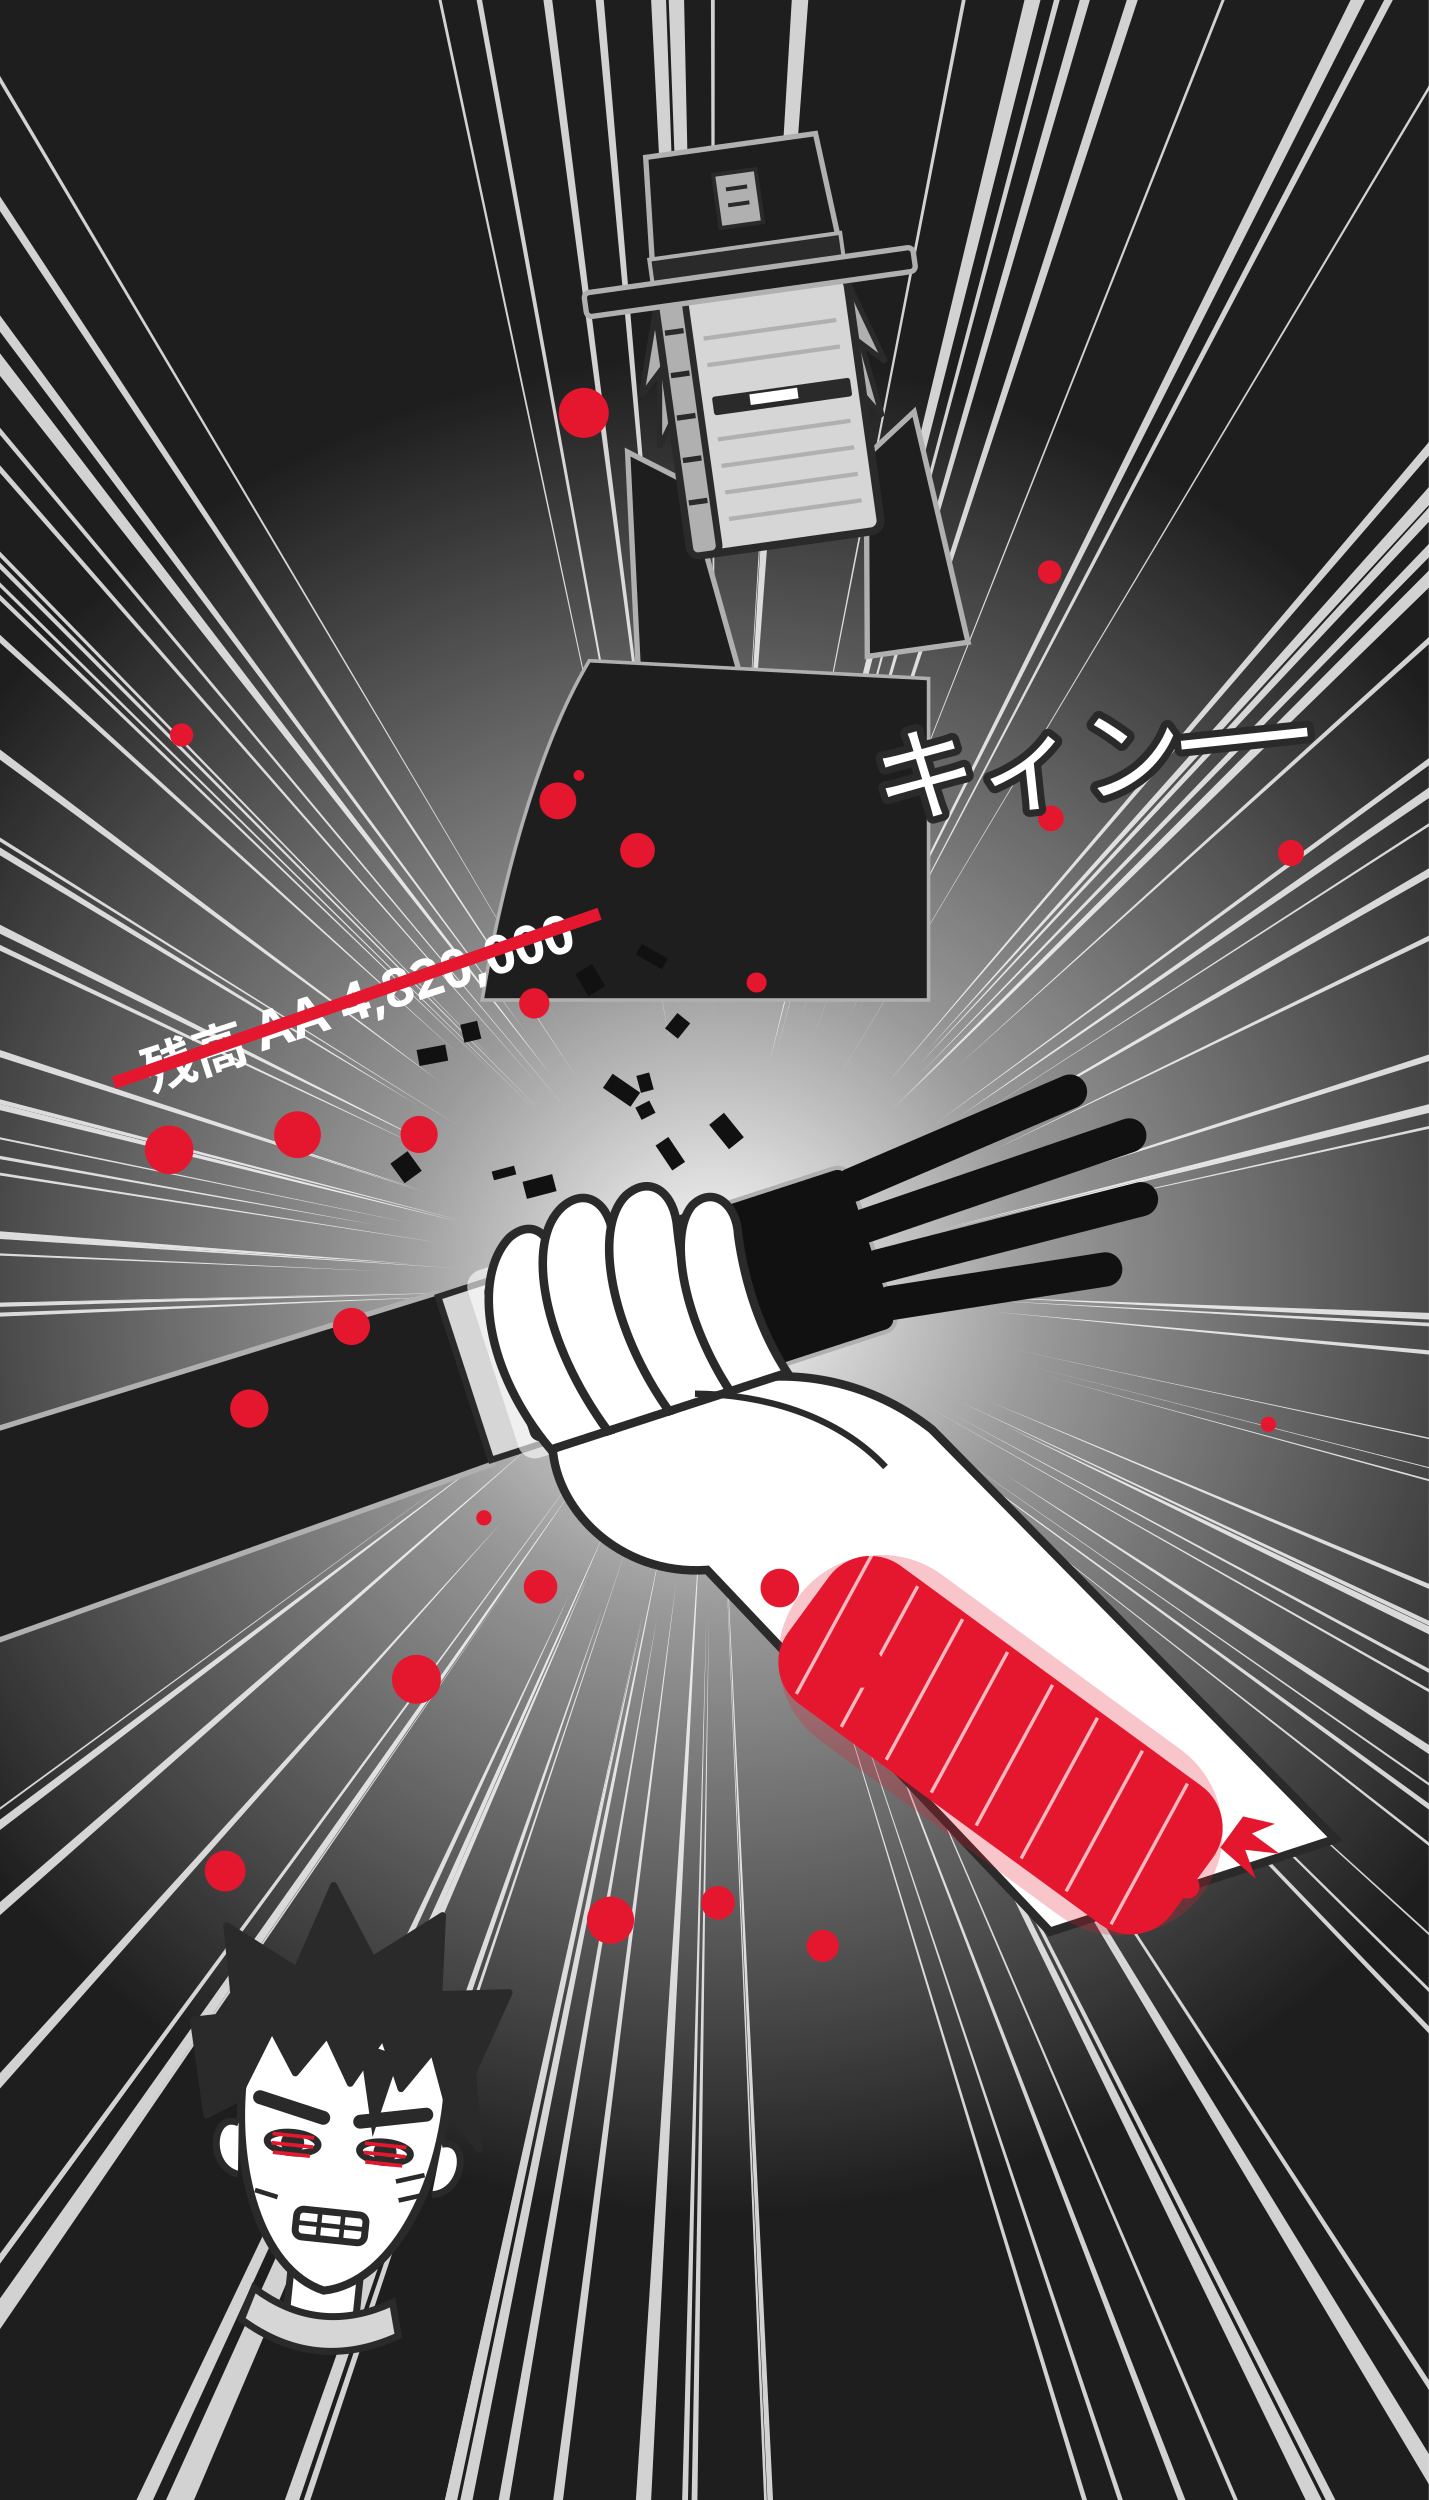
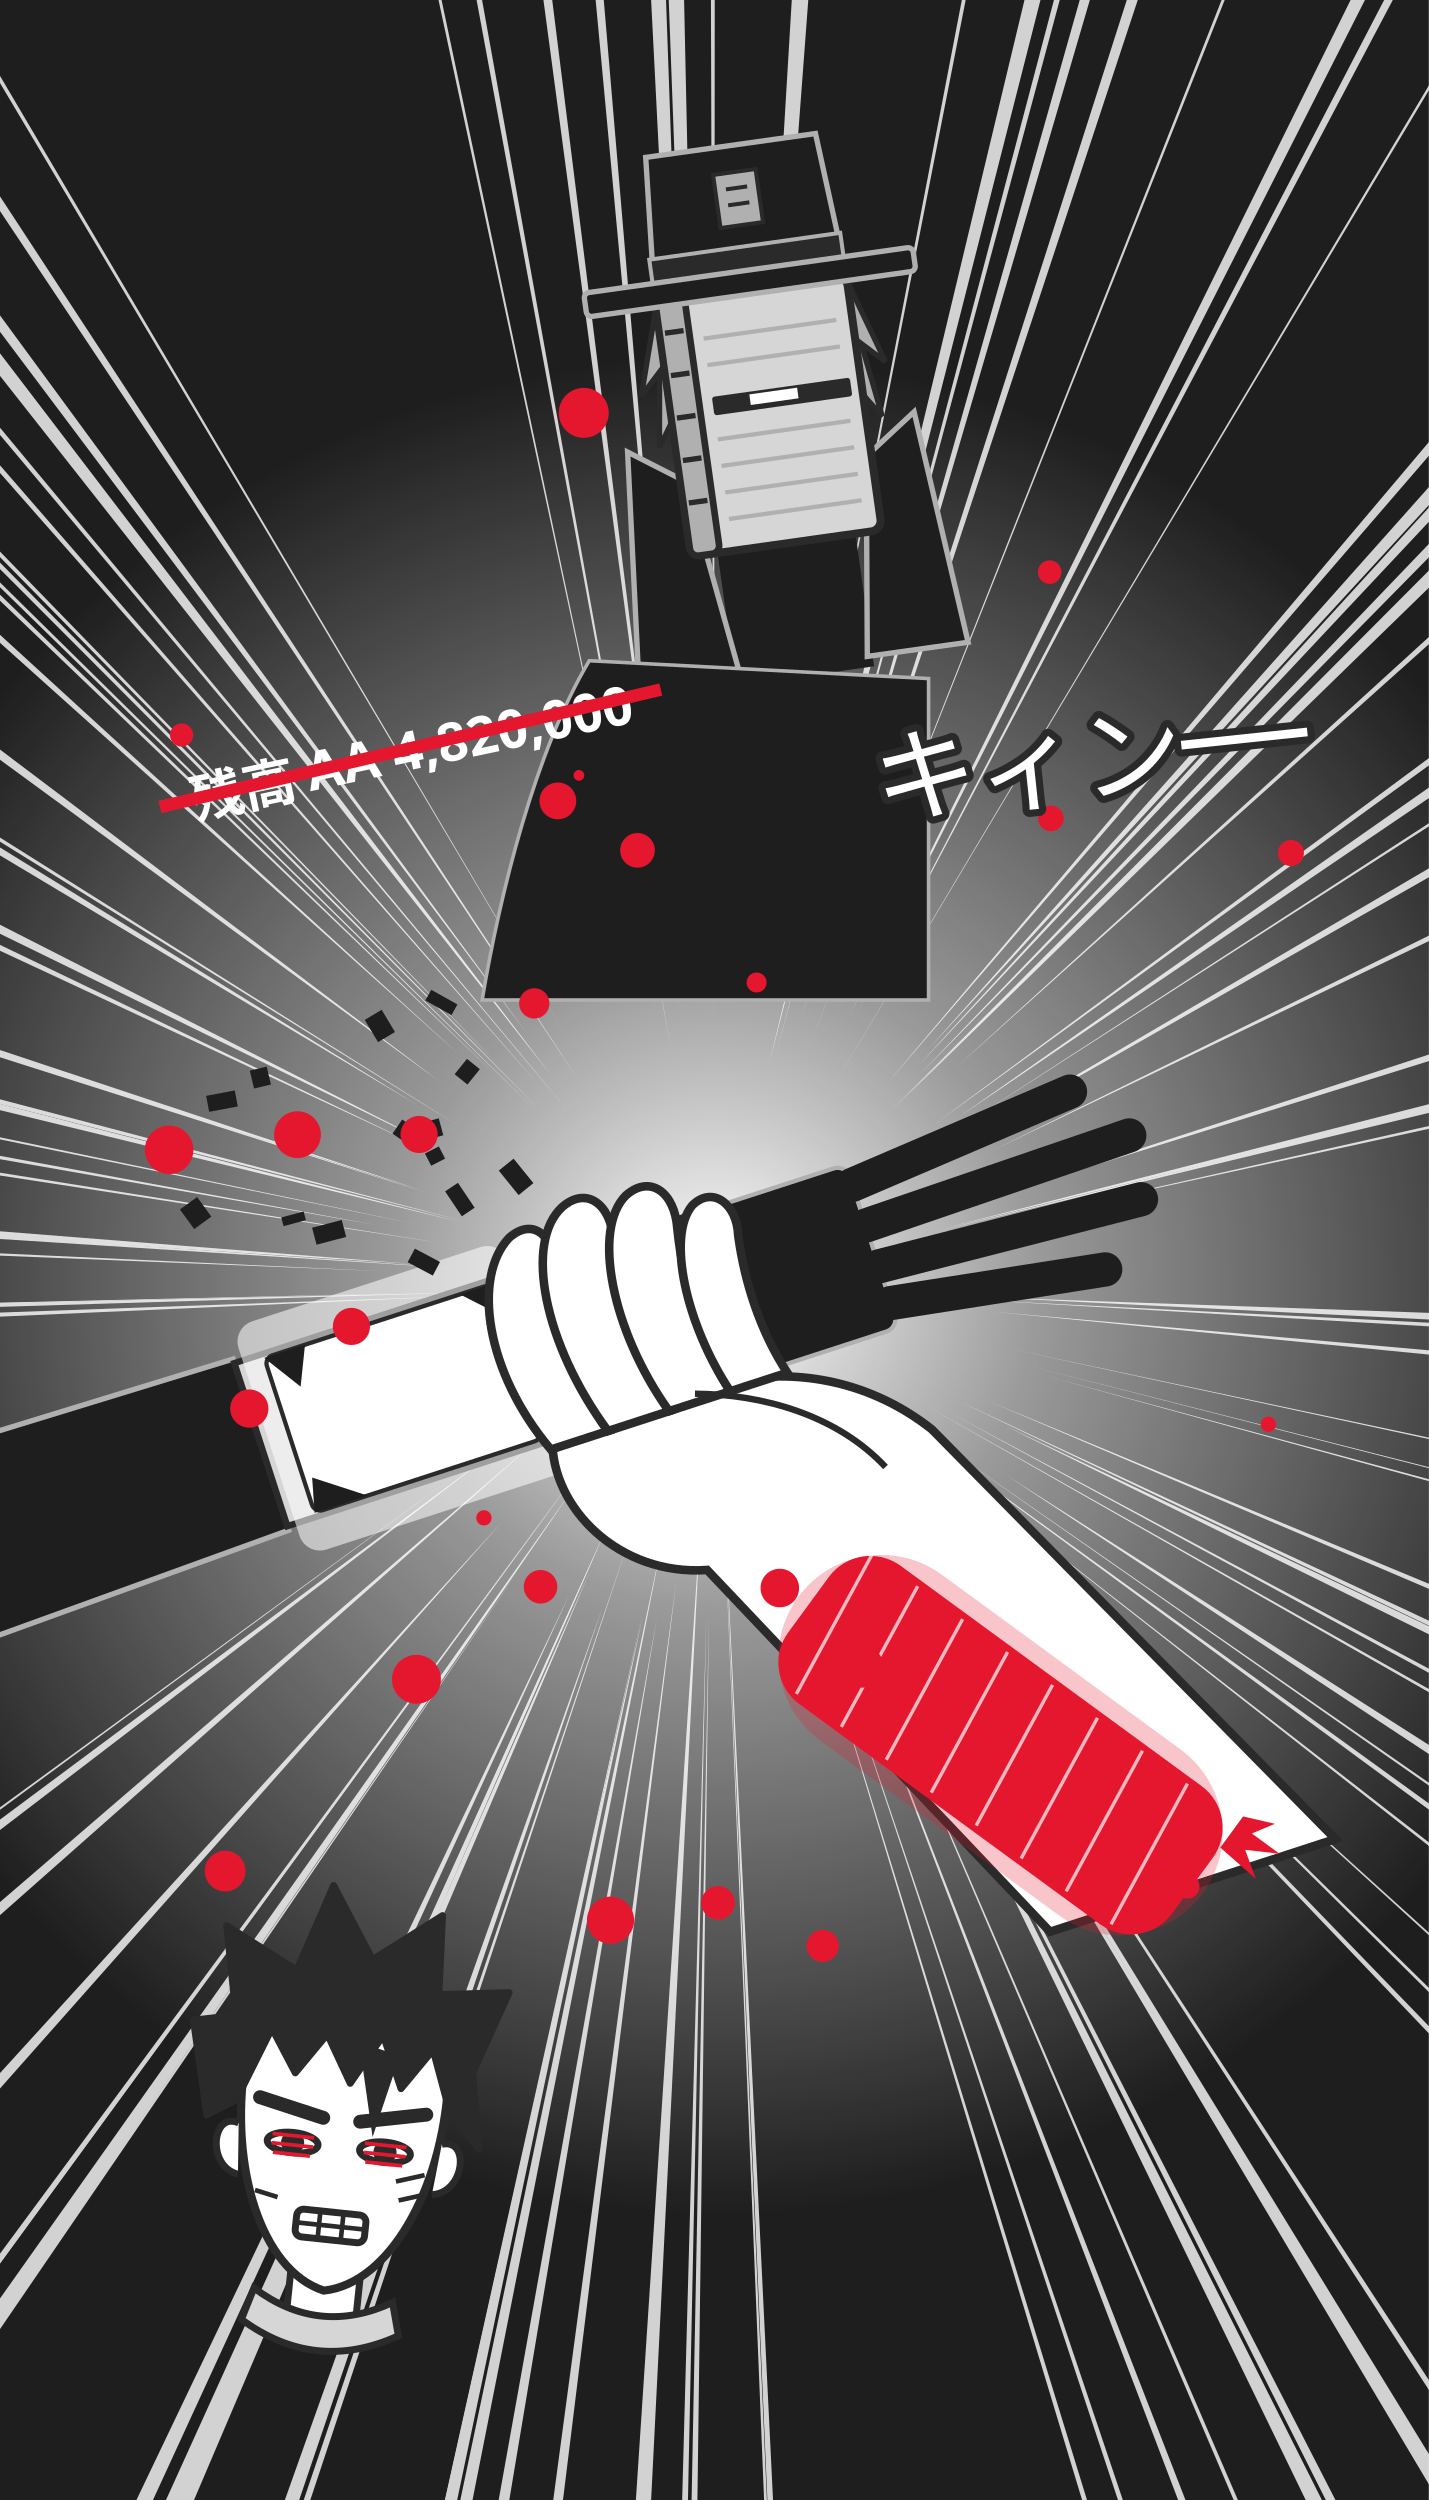
<svg xmlns="http://www.w3.org/2000/svg" viewBox="0 0 800 1400">
  <rect width="800" height="1400" fill="#1E1E1E" />
  <rect width="800" height="1400" fill="#1E1E1E" />
  <defs>
    <radialGradient id="p33burst" cx="400" cy="720" r="520" gradientUnits="userSpaceOnUse">
      <stop offset="0" stop-color="#FFFFFF" stop-opacity="1" />
      <stop offset="0.35" stop-color="#FFFFFF" stop-opacity="0.55" />
      <stop offset="1" stop-color="#FFFFFF" stop-opacity="0" />
    </radialGradient>
  </defs>
  <rect width="800" height="1400" fill="url(#p33burst)" />
  <g fill="#FFFFFF" opacity="0.8">
    <polygon points="234.4,641.7 -411.8,331.4 -415.3,338.8" />
    <polygon points="367.9,905.6 242.3,1606.1 250.5,1607.5" />
    <polygon points="544.2,627 1157.3,233.6 1155.4,230.7" />
    <polygon points="256.5,590 -264.8,113.4 -269.4,118.4" />
    <polygon points="211,686.1 -485.3,558 -486.4,564" />
    <polygon points="302.8,608.9 -190.8,41.1 -194.3,44.1" />
    <polygon points="231.5,724.1 -499.8,741 -499.7,743.1" />
    <polygon points="383.6,535.5 323.1,-176.7 317.1,-176.2" />
    <polygon points="556.2,644.1 1211,329.8 1207.8,323.2" />
    <polygon points="544.1,850.7 1065.9,1325.5 1067.3,1323.9" />
    <polygon points="359.5,904.4 204.9,1598.6 208.6,1599.4" />
    <polygon points="399.8,571.5 400.4,-180 397.6,-180" />
    <polygon points="405.8,846.3 439.2,1619.1 443.6,1618.9" />
    <polygon points="248.2,696.3 -488.8,578.7 -489.6,583.3" />
    <polygon points="450.6,837.9 753.9,1547.5 756.4,1546.4" />
    <polygon points="515.1,601.6 1030.7,78 1024,71.4" />
    <polygon points="495.7,814.3 1039.9,1352.8 1042.1,1350.7" />
    <polygon points="341,852.8 33.6,1542 35.5,1542.9" />
    <polygon points="450.1,884.3 660.8,1581.4 664.2,1580.4" />
    <polygon points="254.2,759.6 -469.4,952.7 -467.7,959" />
    <polygon points="256.9,684.2 -471.9,496.9 -474.3,506.3" />
    <polygon points="537.9,785.1 1212.4,1107.3 1215.2,1101.4" />
    <polygon points="435.6,536.3 572.8,-163.3 570.1,-163.8" />
    <polygon points="556.4,734.6 1295.8,807.3 1296.4,800.1" />
    <polygon points="330.1,880.6 35.9,1543.1 45.8,1547.4" />
    <polygon points="487.6,864.4 864,1491.2 869.7,1487.7" />
    <polygon points="564.4,755.1 1279.9,909.2 1280.4,906.9" />
    <polygon points="380,565.7 287.6,-173 281.3,-172.1" />
    <polygon points="212.8,711.8 -499.1,678.6 -499.2,682.9" />
    <polygon points="523.8,689.7 1274.9,509 1273.4,502.6" />
    <polygon points="281.3,809.6 -321.4,1258.2 -315.4,1266.1" />
    <polygon points="538.5,828.3 1108.1,1275.5 1110.2,1272.8" />
    <polygon points="277.8,602.3 -246.6,94 -249.8,97.3" />
    <polygon points="412.3,536.2 466,-177.6 454.4,-178.4" />
    <polygon points="225.4,796.9 -425.7,1078.2 -421.6,1087.4" />
    <polygon points="513.6,597.5 1015.2,63.1 1008.3,56.7" />
    <polygon points="230.7,707.8 -497.3,650.1 -498,660.5" />
    <polygon points="376.2,589.7 240.1,-165.7 236.3,-165" />
    <polygon points="378.8,884.8 281.4,1612.2 289,1613.1" />
    <polygon points="461.1,902.6 683.8,1574.1 687.1,1573" />
    <polygon points="562.2,798.2 1208.3,1115.9 1213.1,1105.8" />
    <polygon points="244.7,642.5 -402.6,312.8 -408,323.5" />
    <polygon points="554.8,726.6 1298.9,764 1299.4,752.7" />
    <polygon points="517.5,652.1 1181.8,274.1 1176.7,265.4" />
    <polygon points="575.1,764.6 1272,942.9 1272.4,941.3" />
    <polygon points="434.5,590.6 633.6,-149.2 629.8,-150.2" />
    <polygon points="281.1,852.3 -205.2,1386.2 -197.8,1392.8" />
    <polygon points="520,587.4 1008.3,56.6 999.6,48.8" />
    <polygon points="464.8,611.4 861.8,-52.5 860.4,-53.4" />
    <polygon points="496.7,606.8 987.5,38.2 981.4,33" />
    <polygon points="503.7,828 1021.6,1370.8 1025.2,1367.4" />
    <polygon points="259.9,723.8 -499.8,741.1 -499.6,747.3" />
    <polygon points="517.4,786.5 1182.1,1165.3 1183.9,1162.1" />
    <polygon points="509.2,799.6 1125.6,1252.5 1129.1,1247.7" />
    <polygon points="448.9,569.5 681.7,-134.8 674.8,-137" />
    <polygon points="318.1,622.1 -175.7,28.2 -178.8,30.8" />
    <polygon points="533.2,791.8 1191.1,1149.1 1193.5,1144.7" />
    <polygon points="397,904.3 383,1619.8 387.7,1619.9" />
    <polygon points="552.6,728.3 1298.5,771.9 1298.8,765.7" />
    <polygon points="371.7,858.8 215.5,1600.9 224.5,1602.7" />
    <polygon points="587.7,771.1 1268,957.9 1268.8,954.8" />
    <polygon points="290.2,879.9 -110.6,1461.1 -108.3,1462.7" />
    <polygon points="308.6,602.1 -147,5.3 -156.1,12.4" />
    <polygon points="452.5,587.4 732.1,-116.5 730.3,-117.2" />
    <polygon points="450.2,545.8 652.5,-143.8 645.9,-145.8" />
    <polygon points="300.9,806.4 -281.8,1307.5 -274.8,1315.5" />
    <polygon points="300.1,622 -241.2,88.4 -243.6,90.9" />
    <polygon points="535.7,597.5 1070.1,119.1 1066,114.7" />
    <polygon points="359.9,905.2 204.9,1598.6 213.9,1600.6" />
    <polygon points="279.3,596.4 -227.4,74.8 -230.3,77.5" />
    <polygon points="549.6,672.3 1258.9,451.2 1255.9,441.8" />
    <polygon points="254.9,826.2 -327,1250.6 -325.5,1252.6" />
    <polygon points="469.9,827.6 888.9,1475.6 892.1,1473.5" />
    <polygon points="482,856.6 860.8,1493.1 865.5,1490.3" />
    <polygon points="481,879.7 804.7,1523.9 810,1521.2" />
    <polygon points="533.3,813 1137.4,1236.1 1139,1233.7" />
    <polygon points="536.5,625.8 1144.1,213.6 1137.7,204.5" />
    <polygon points="564,826.4 1152,1214.5 1157.8,1205.5" />
    <polygon points="523.2,629.7 1127.9,190.7 1123.7,184.9" />
    <polygon points="232.9,618.4 -366.5,248.3 -371.6,256.7" />
    <polygon points="252.4,726 -499.4,752.9 -499.1,759.7" />
    <polygon points="258.8,683.6 -470.6,492 -472.4,499" />
    <polygon points="262.4,757 -470.7,948 -467.8,958.7" />
    <polygon points="395.5,906 376,1619.7 380.7,1619.8" />
    <polygon points="337.3,900.4 99.6,1568.4 109.2,1571.7" />
    <polygon points="499.2,621.7 1042.8,90 1035.8,82.9" />
    <polygon points="263.7,763.9 -458.2,991.2 -455.1,1000.8" />
    <polygon points="246.4,605.8 -319.1,178.8 -325.4,187.3" />
    <polygon points="324.3,823.4 -133,1445.2 -130.8,1446.8" />
    <polygon points="340.8,853.1 30.8,1540.8 37.4,1543.7" />
    <polygon points="475.9,568.4 806.5,-83 799.1,-86.7" />
    <polygon points="479.6,568.1 820.1,-75.9 815.8,-78.2" />
    <polygon points="320.7,828 -134.5,1444.1 -130.9,1446.7" />
    <polygon points="430.8,595.6 621.5,-152.3 610.9,-155" />
    <polygon points="367.6,568.2 213.3,-160.4 211.2,-160" />
    <polygon points="336.5,862.8 29.4,1540.2 39.4,1544.6" />
    <polygon points="256.5,710.3 -497.8,656.7 -498.1,661.9" />
    <polygon points="405.4,846.9 436.8,1619.2 439,1619.2" />
    <polygon points="235.6,666.4 -454.3,436.9 -457.2,445.7" />
    <polygon points="392.3,851.3 341.7,1618.1 353.6,1618.8" />
    <polygon points="274,777.7 -419.3,1092.4 -417.3,1097" />
    <polygon points="531.2,687.2 1274.3,506.3 1272.1,497.5" />
    <polygon points="467.3,856.4 793.9,1529.2 802.9,1524.8" />
    <polygon points="352.7,861.1 111.6,1572.6 116,1574" />
    <polygon points="258,631.3 -362.1,241.3 -364.6,245.3" />
    <polygon points="553.8,784.7 1228.2,1072.3 1231,1065.7" />
    <polygon points="318.9,892.9 13,1532.6 22.6,1537.1" />
    <polygon points="324.2,605.2 -93.4,-32.7 -98.3,-29.5" />
    <polygon points="303.1,622.4 -232.3,79.5 -235.5,82.7" />
    <polygon points="232.8,685.5 -481.1,536.4 -481.8,539.9" />
    <polygon points="410.4,550 455.8,-178.3 454.1,-178.4" />
    <polygon points="463.5,884.8 721,1560.8 725.7,1559" />
    <polygon points="574.6,681.3 1279.2,527.7 1278.2,523" />
    <polygon points="321.1,833.4 -119,1455.3 -109.6,1461.8" />
    <polygon points="315.8,577.9 -57.5,-55 -59.6,-53.8" />
    <polygon points="392.2,540.6 366.6,-179.4 355.5,-178.9" />
    <polygon points="238.1,667.8 -455.7,441.2 -457.5,446.6" />
    <polygon points="295.1,578.7 -133.3,-5 -139.7,-0.2" />
    <polygon points="395,550.6 379.2,-179.8 367.8,-179.4" />
    <polygon points="508.7,612.9 1044.2,91.5 1037.7,84.9" />
  </g>
  <g transform="translate(430,230) rotate(-8) scale(1.5,1.5)">
+     <rect x="-26" y="40" width="52" height="60" fill="#1E1E1E" />
    <polygon points="-62,96 -54,8 -34,22 -24,96" fill="#1E1E1E" stroke="#B0B0B0" stroke-width="2" />
    <polygon points="62,96 54,8 34,22 24,96" fill="#1E1E1E" stroke="#B0B0B0" stroke-width="2" />
    <path d="M-36,-44 L-46,-12 L-38,-20 L-42,8 L-34,-4 L-34,-44 Z M36,-44 L46,-12 L38,-20 L42,8 L34,-4 L34,-44 Z" fill="#B0B0B0" stroke="#2A2A2A" stroke-width="2" />
    <rect x="-36" y="-46" width="72" height="96" rx="4" fill="#D6D6D6" stroke="#2A2A2A" stroke-width="3" />
    <g stroke="#B0B0B0" stroke-width="1.6">
      <line x1="-20" y1="-30" x2="30" y2="-30" />
      <line x1="-20" y1="-20" x2="30" y2="-20" />
      <line x1="-20" y1="8" x2="30" y2="8" />
      <line x1="-20" y1="18" x2="30" y2="18" />
      <line x1="-20" y1="28" x2="30" y2="28" />
      <line x1="-20" y1="38" x2="30" y2="38" />
    </g>
    <rect x="-36" y="-46" width="11" height="96" rx="3" fill="#B0B0B0" stroke="#2A2A2A" stroke-width="2.5" />
    <g stroke="#2A2A2A" stroke-width="2">
      <line x1="-34" y1="-34" x2="-27" y2="-34" />
      <line x1="-34" y1="-18" x2="-27" y2="-18" />
      <line x1="-34" y1="-2" x2="-27" y2="-2" />
      <line x1="-34" y1="14" x2="-27" y2="14" />
      <line x1="-34" y1="30" x2="-27" y2="30" />
    </g>
    <rect x="-20" y="-8" width="52" height="7" rx="1" fill="#2A2A2A" />
    <rect x="-6" y="-7" width="18" height="4" fill="#FFFFFF" />
    <path d="M-36,-48 L-32,-100 L32,-100 L36,-48 Z" fill="#1E1E1E" stroke="#B0B0B0" stroke-width="2" />
    <rect x="-36" y="-62" width="72" height="9" fill="#2A2A2A" stroke="#B0B0B0" stroke-width="1.5" />
    <rect x="-8" y="-90" width="16" height="20" fill="#B0B0B0" stroke="#2A2A2A" stroke-width="1.5" />
    <line x1="-4" y1="-84" x2="4" y2="-84" stroke="#2A2A2A" stroke-width="1.5" />
    <line x1="-4" y1="-78" x2="4" y2="-78" stroke="#2A2A2A" stroke-width="1.5" />
    <rect x="-62" y="-53" width="124" height="9" rx="2" fill="#1E1E1E" stroke="#B0B0B0" stroke-width="2" />
  </g>
  <path d="M330,370 C300,420 280,500 270,560 L520,560 C520,480 520,420 520,380 Z" fill="#1E1E1E" stroke="#B0B0B0" stroke-width="2" />
  <g transform="translate(420,720) rotate(-18) scale(1.2,1.2)">
-     <path d="M-420,-46 L-140,-42 L-140,42 L-420,50 Z" fill="#1E1E1E" stroke="#B0B0B0" stroke-width="2.5" />
-     <rect x="-140" y="-40" width="120" height="80" fill="#D6D6D6" stroke="#2A2A2A" stroke-width="3" />
-     <rect x="-20" y="-40" width="80" height="80" rx="6" fill="#111111" stroke="#B0B0B0" stroke-width="2" />
-     <g stroke="#111111" stroke-width="16" stroke-linecap="round">
+     <path d="M-480,-46 L-240,-42 L-240,42 L-480,50 Z" fill="#1E1E1E" stroke="#B0B0B0" stroke-width="2.5" />
+     <rect x="-240" y="-40" width="220" height="80" fill="#D6D6D6" stroke="#2A2A2A" stroke-width="3" />
+     <rect x="-20" y="-40" width="80" height="80" rx="6" fill="#1E1E1E" stroke="#B0B0B0" stroke-width="2" />
+     <g stroke="#1E1E1E" stroke-width="16" stroke-linecap="round">
      <path d="M60,-30 L170,-40 M60,-10 L190,-12 M60,10 L186,18 M60,28 L160,44" />
    </g>
-     <rect x="-126" y="-46" width="96" height="92" rx="8" fill="#FFFFFF" opacity="0.6" />
-     <rect x="-118" y="-38" width="80" height="76" rx="4" fill="#FFFFFF" stroke="#2A2A2A" stroke-width="2" />
-     <rect x="7.1" y="-131.5" width="7.7" height="9.2" fill="#111111" transform="rotate(56.9 7.1 -131.5)" />
-     <rect x="-30.4" y="-113.9" width="15.6" height="8" fill="#111111" transform="rotate(52.5 -30.4 -113.9)" />
-     <rect x="13.4" y="-80.5" width="14.7" height="8.9" fill="#111111" transform="rotate(69 13.4 -80.5)" />
-     <rect x="-18" y="-96.7" width="6.4" height="7.3" fill="#111111" transform="rotate(81 -18 -96.7)" />
-     <rect x="-14.8" y="-77.8" width="14" height="7.2" fill="#111111" transform="rotate(74.1 -14.8 -77.8)" />
-     <rect x="-114" y="-152.7" width="13.6" height="7.6" fill="#111111" transform="rotate(7.3 -114 -152.7)" />
-     <rect x="-43.4" y="-54.8" width="13.3" height="7.2" fill="#111111" transform="rotate(45.9 -43.4 -54.8)" />
-     <rect x="-20.2" y="-109.5" width="6.2" height="8.2" fill="#111111" transform="rotate(2.9 -20.2 -109.5)" />
-     <rect x="-132.6" y="-109.1" width="11.3" height="9.9" fill="#111111" transform="rotate(72 -132.6 -109.1)" />
-     <rect x="-98.2" y="-87.9" width="10.8" height="4.2" fill="#111111" transform="rotate(3.1 -98.2 -87.9)" />
-     <rect x="-23.7" y="-165.6" width="12.1" height="9.2" fill="#111111" transform="rotate(77 -23.7 -165.6)" />
-     <rect x="-91" y="-157.6" width="8.1" height="8.6" fill="#111111" transform="rotate(4.5 -91 -157.6)" />
-     <rect x="-86" y="-78.9" width="14.3" height="8.2" fill="#111111" transform="rotate(3.3 -86 -78.9)" />
-     <rect x="1.2" y="-167.3" width="14" height="5.7" fill="#111111" transform="rotate(47.2 1.2 -167.3)" />
+     <rect x="-236" y="-56" width="132" height="112" rx="10" fill="#FFFFFF" opacity="0.55" />
+     <rect x="-226" y="-38" width="112" height="76" rx="4" fill="#FFFFFF" stroke="#2A2A2A" stroke-width="2" />
+     <g fill="#1E1E1E">
+       <path d="M-226,-38 L-206,-38 L-214,-20 Z" />
+       <path d="M-226,38 L-200,38 L-222,22 Z" />
+       <path d="M-130,-38 L-114,-38 L-114,-22 Z" />
+     </g>
+     <rect x="-92.9" y="-141.5" width="7.7" height="9.2" fill="#1E1E1E" transform="rotate(56.9 -92.9 -141.5)" />
+     <rect x="-130.4" y="-123.9" width="15.6" height="8" fill="#1E1E1E" transform="rotate(52.5 -130.4 -123.9)" />
+     <rect x="-86.6" y="-90.5" width="14.7" height="8.9" fill="#1E1E1E" transform="rotate(69 -86.6 -90.5)" />
+     <rect x="-118" y="-106.7" width="6.4" height="7.3" fill="#1E1E1E" transform="rotate(81 -118 -106.7)" />
+     <rect x="-114.8" y="-87.8" width="14" height="7.2" fill="#1E1E1E" transform="rotate(74.1 -114.8 -87.8)" />
+     <rect x="-214" y="-162.7" width="13.6" height="7.6" fill="#1E1E1E" transform="rotate(7.3 -214 -162.7)" />
+     <rect x="-143.4" y="-64.8" width="13.3" height="7.2" fill="#1E1E1E" transform="rotate(45.9 -143.4 -64.8)" />
+     <rect x="-120.2" y="-119.5" width="6.2" height="8.2" fill="#1E1E1E" transform="rotate(2.9 -120.2 -119.5)" />
+     <rect x="-232.6" y="-119.1" width="11.3" height="9.9" fill="#1E1E1E" transform="rotate(72 -232.6 -119.1)" />
+     <rect x="-198.2" y="-97.9" width="10.8" height="4.2" fill="#1E1E1E" transform="rotate(3.1 -198.2 -97.9)" />
+     <rect x="-123.7" y="-175.6" width="12.1" height="9.2" fill="#1E1E1E" transform="rotate(77 -123.7 -175.6)" />
+     <rect x="-191" y="-167.6" width="8.1" height="8.6" fill="#1E1E1E" transform="rotate(4.5 -191 -167.6)" />
+     <rect x="-186" y="-88.9" width="14.3" height="8.2" fill="#1E1E1E" transform="rotate(3.3 -186 -88.9)" />
+     <rect x="-98.8" y="-177.3" width="14" height="5.7" fill="#1E1E1E" transform="rotate(47.2 -98.8 -177.3)" />
    <path d="M-110,40 C-120,70 -100,110 -60,120 L40,330 L180,330 L60,90 C40,60 10,44 -20,40 Z" fill="#FFFFFF" stroke="#2A2A2A" stroke-width="4" />
    <g fill="#FFFFFF" stroke="#2A2A2A" stroke-width="4">
      <path d="M-112,44 C-130,0 -122,-44 -100,-56 C-86,-62 -80,-50 -84,-36 C-90,-10 -92,20 -84,44 Z" />
      <path d="M-84,44 C-100,-4 -94,-52 -72,-62 C-58,-68 -50,-56 -54,-40 C-60,-12 -60,20 -54,44 Z" />
      <path d="M-54,44 C-68,0 -62,-48 -42,-58 C-28,-64 -20,-52 -24,-36 C-30,-8 -30,20 -24,44 Z" />
      <path d="M-24,44 C-34,8 -30,-34 -14,-44 C-2,-50 6,-38 2,-24 C-2,-2 -2,22 4,44 Z" />
    </g>
    <path d="M-40,40 C-10,50 20,70 34,100" fill="none" stroke="#2A2A2A" stroke-width="3" />
    <g transform="translate(-20,150) rotate(54.2)">
      <rect x="-6" y="-48" width="234" height="96" rx="48" fill="#E5172F" opacity="0.25" />
      <rect x="0" y="-40" width="222" height="80" rx="24.0" fill="#E5172F" />
      <line x1="10" y1="-37" x2="20" y2="37" stroke="#FFFFFF" stroke-width="1.6" opacity="0.7" />
      <line x1="36" y1="-37" x2="46" y2="37" stroke="#FFFFFF" stroke-width="1.6" opacity="0.7" />
      <line x1="62" y1="-37" x2="72" y2="37" stroke="#FFFFFF" stroke-width="1.6" opacity="0.7" />
      <line x1="88" y1="-37" x2="98" y2="37" stroke="#FFFFFF" stroke-width="1.6" opacity="0.7" />
      <line x1="114" y1="-37" x2="124" y2="37" stroke="#FFFFFF" stroke-width="1.6" opacity="0.7" />
      <line x1="140" y1="-37" x2="150" y2="37" stroke="#FFFFFF" stroke-width="1.6" opacity="0.7" />
      <line x1="166" y1="-37" x2="176" y2="37" stroke="#FFFFFF" stroke-width="1.6" opacity="0.7" />
      <line x1="192" y1="-37" x2="202" y2="37" stroke="#FFFFFF" stroke-width="1.6" opacity="0.7" />
      <path d="M222,-40 l14,-6 l-6,10 l16,0 l-14,8 l12,8 l-22,-2 Z" fill="#E5172F" />
    </g>
  </g>
  <circle cx="402.1" cy="1065.6" r="9.4" fill="#E5172F" />
  <circle cx="324.2" cy="434.2" r="3" fill="#E5172F" />
  <circle cx="357" cy="476.2" r="9.7" fill="#E5172F" />
  <circle cx="483.3" cy="933.5" r="11.6" fill="#E5172F" />
  <circle cx="588.5" cy="458.3" r="7.2" fill="#E5172F" />
  <circle cx="326.9" cy="231.2" r="14" fill="#E5172F" />
  <circle cx="166.6" cy="635.4" r="13.1" fill="#E5172F" />
  <circle cx="299.2" cy="561.9" r="8.5" fill="#E5172F" />
  <circle cx="234.7" cy="635.3" r="10.4" fill="#E5172F" />
  <circle cx="460.7" cy="1089.7" r="9" fill="#E5172F" />
  <circle cx="341.9" cy="1075.3" r="13.2" fill="#E5172F" />
  <circle cx="94.7" cy="643.9" r="13.6" fill="#E5172F" />
  <circle cx="312.4" cy="448.5" r="10.3" fill="#E5172F" />
  <circle cx="139.6" cy="788.8" r="10.7" fill="#E5172F" />
  <circle cx="710.3" cy="797.6" r="4.3" fill="#E5172F" />
  <circle cx="126.1" cy="1047.8" r="11.4" fill="#E5172F" />
  <circle cx="587.8" cy="320.4" r="6.6" fill="#E5172F" />
  <circle cx="423.7" cy="550.2" r="5.6" fill="#E5172F" />
  <circle cx="233.2" cy="940.4" r="13.7" fill="#E5172F" />
  <circle cx="436.7" cy="889.3" r="10.8" fill="#E5172F" />
  <circle cx="271" cy="850" r="4.3" fill="#E5172F" />
  <circle cx="722.9" cy="477.7" r="7.3" fill="#E5172F" />
  <circle cx="196.8" cy="742.8" r="10.4" fill="#E5172F" />
  <circle cx="302.7" cy="888.6" r="9.4" fill="#E5172F" />
  <circle cx="664.9" cy="1056.4" r="6.8" fill="#E5172F" />
  <circle cx="101.7" cy="411.6" r="6.5" fill="#E5172F" />
-   <g transform="rotate(-18 200 560)">
-     <text x="200" y="560" font-family="Zen Kaku Gothic New, IPAGothic, sans-serif" font-size="30" font-weight="700" fill="#FFFFFF" text-anchor="middle" dominant-baseline="central">残高 AA 4,820,000</text>
-     <line x1="56" y1="562" x2="344" y2="556" stroke="#E5172F" stroke-width="7" />
+   <g transform="rotate(-12 230 420)">
+     <text x="230" y="420" font-family="Zen Kaku Gothic New, IPAGothic, sans-serif" font-size="30" font-weight="700" fill="#FFFFFF" text-anchor="middle" dominant-baseline="central">残高 AA 4,820,000</text>
+     <line x1="86" y1="422" x2="374" y2="416" stroke="#E5172F" stroke-width="7" />
  </g>
  <g transform="translate(190,1200) rotate(6) scale(1.3,1.3)">
    <rect x="-15" y="42" width="30" height="34" fill="#FFFFFF" stroke="#2A2A2A" stroke-width="3" />
    <path d="M-44,-30 C-46,15 -28,58 0,64 C28,58 46,15 44,-30 C40,-72 -40,-72 -44,-30 Z" fill="#FFFFFF" stroke="#2A2A2A" stroke-width="3.5" />
    <path d="M-44,-4 C-56,-8 -56,16 -42,18 M44,-4 C56,-8 56,16 42,18" fill="#FFFFFF" stroke="#2A2A2A" stroke-width="3" />
    <polygon points="-58,-6 -68,-46 -50,-50 -58,-88 -26,-72 -14,-110 6,-80 34,-102 36,-68 66,-72 54,-36 60,-4 46,-18 36,-44 24,-26 14,-48 2,-26 -10,-46 -22,-28 -34,-46 -46,-14" fill="#2A2A2A" stroke="#2A2A2A" stroke-width="3" stroke-linejoin="round" />
    <polygon points="4,-44 14,-4 22,-40" fill="#2A2A2A" />
    <ellipse cx="-20" cy="2" rx="11" ry="4.4" fill="#FFFFFF" stroke="#2A2A2A" stroke-width="3" />
    <circle cx="-20" cy="2" r="5" fill="#2A2A2A" />
    <g stroke="#E5172F" stroke-width="1.6">
      <line x1="-29" y1="-1" x2="-11" y2="-1" />
      <line x1="-29" y1="3" x2="-11" y2="3" />
      <line x1="-28" y1="7" x2="-12" y2="7" />
    </g>
    <ellipse cx="20" cy="2" rx="11" ry="4.4" fill="#FFFFFF" stroke="#2A2A2A" stroke-width="3" />
    <circle cx="20" cy="2" r="5" fill="#2A2A2A" />
    <g stroke="#E5172F" stroke-width="1.6">
      <line x1="11" y1="-1" x2="29" y2="-1" />
      <line x1="11" y1="3" x2="29" y2="3" />
      <line x1="12" y1="7" x2="28" y2="7" />
    </g>
    <path d="M-36,-16 L-8,-10 M36,-16 L8,-10" stroke="#2A2A2A" stroke-width="6" stroke-linecap="round" />
    <rect x="-15" y="30" width="30" height="12" rx="3" fill="#FFFFFF" stroke="#2A2A2A" stroke-width="3" />
    <path d="M-15,36 L15,36 M-5,30 L-5,42 M5,30 L5,42" stroke="#2A2A2A" stroke-width="2" />
    <path d="M26,14 L38,10 M28,22 L40,18" stroke="#2A2A2A" stroke-width="2" />
    <path d="M-34,24 l10,2" stroke="#2A2A2A" stroke-width="2" />
    <path d="M-30,66 Q0,84 30,66 L34,80 Q0,100 -34,80 Z" fill="#D6D6D6" stroke="#2A2A2A" stroke-width="3" />
  </g>
  <text x="610" y="420" font-family="Dela Gothic One, IPAGothic, sans-serif" font-size="58" fill="#FFFFFF" stroke="#2A2A2A" stroke-width="8" paint-order="stroke" stroke-linejoin="round" text-anchor="middle" dominant-baseline="central" letter-spacing="0" transform="rotate(-6 610 420)">キィン──</text>
</svg>
